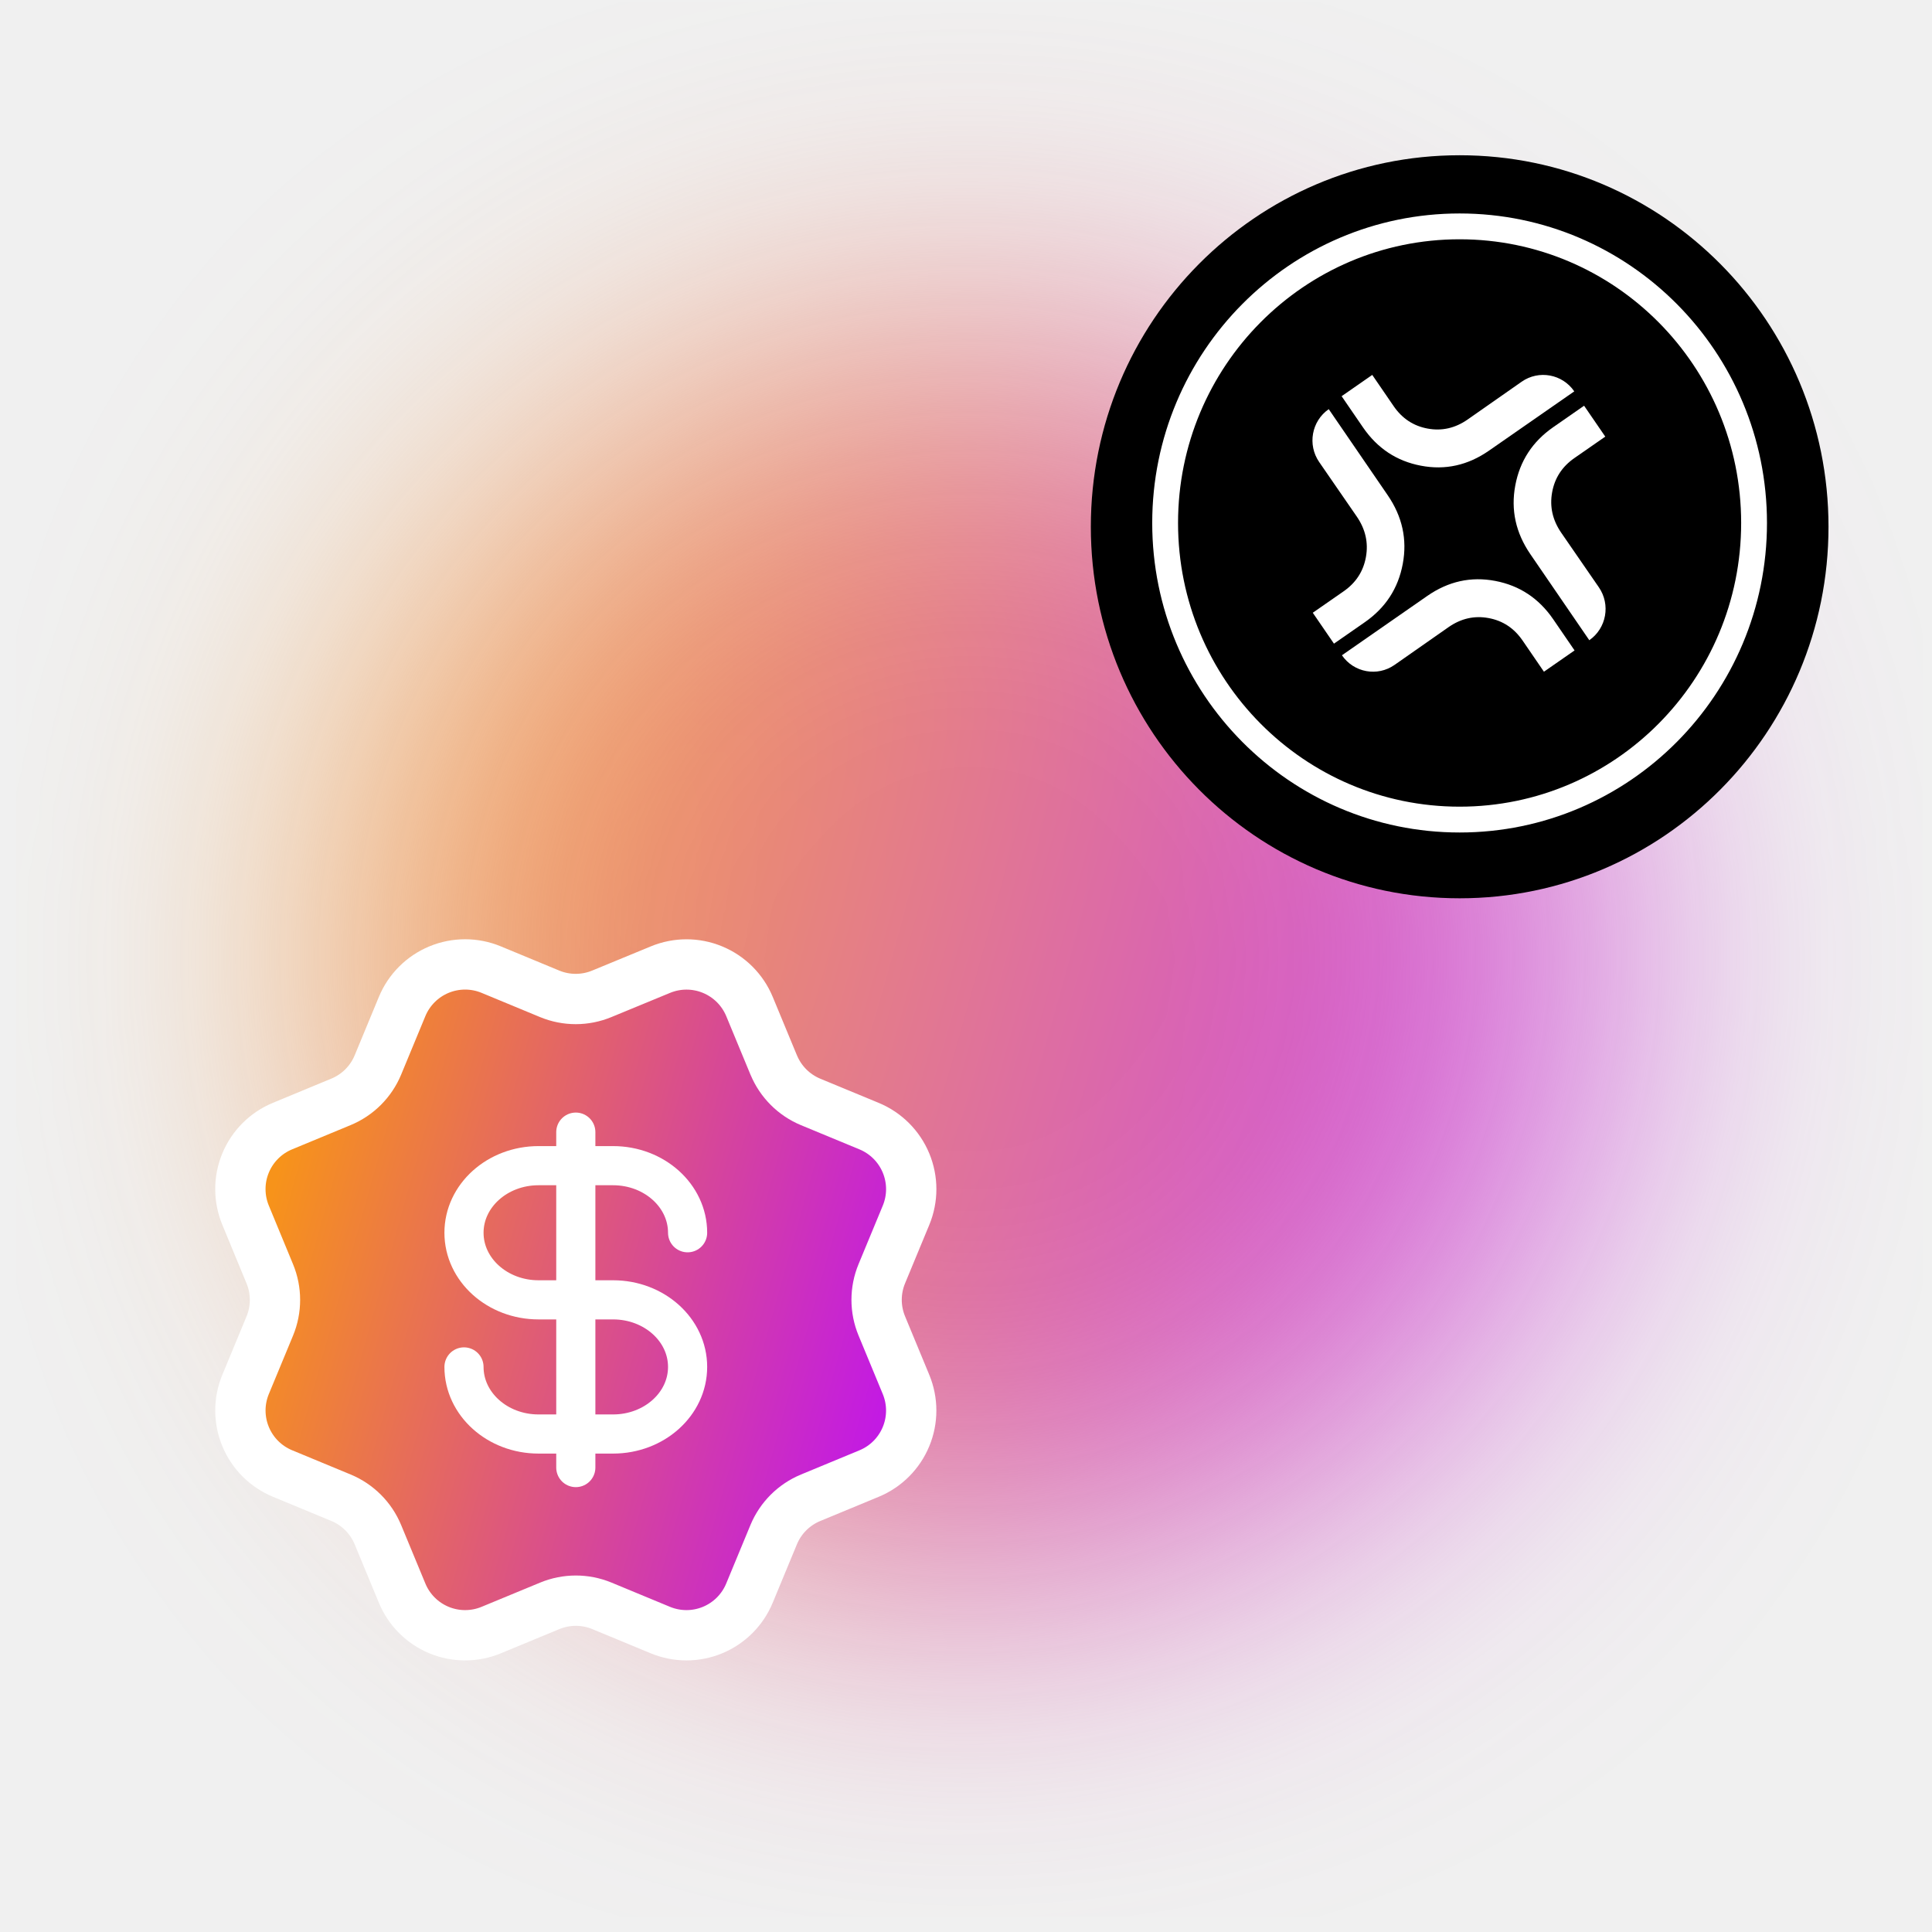
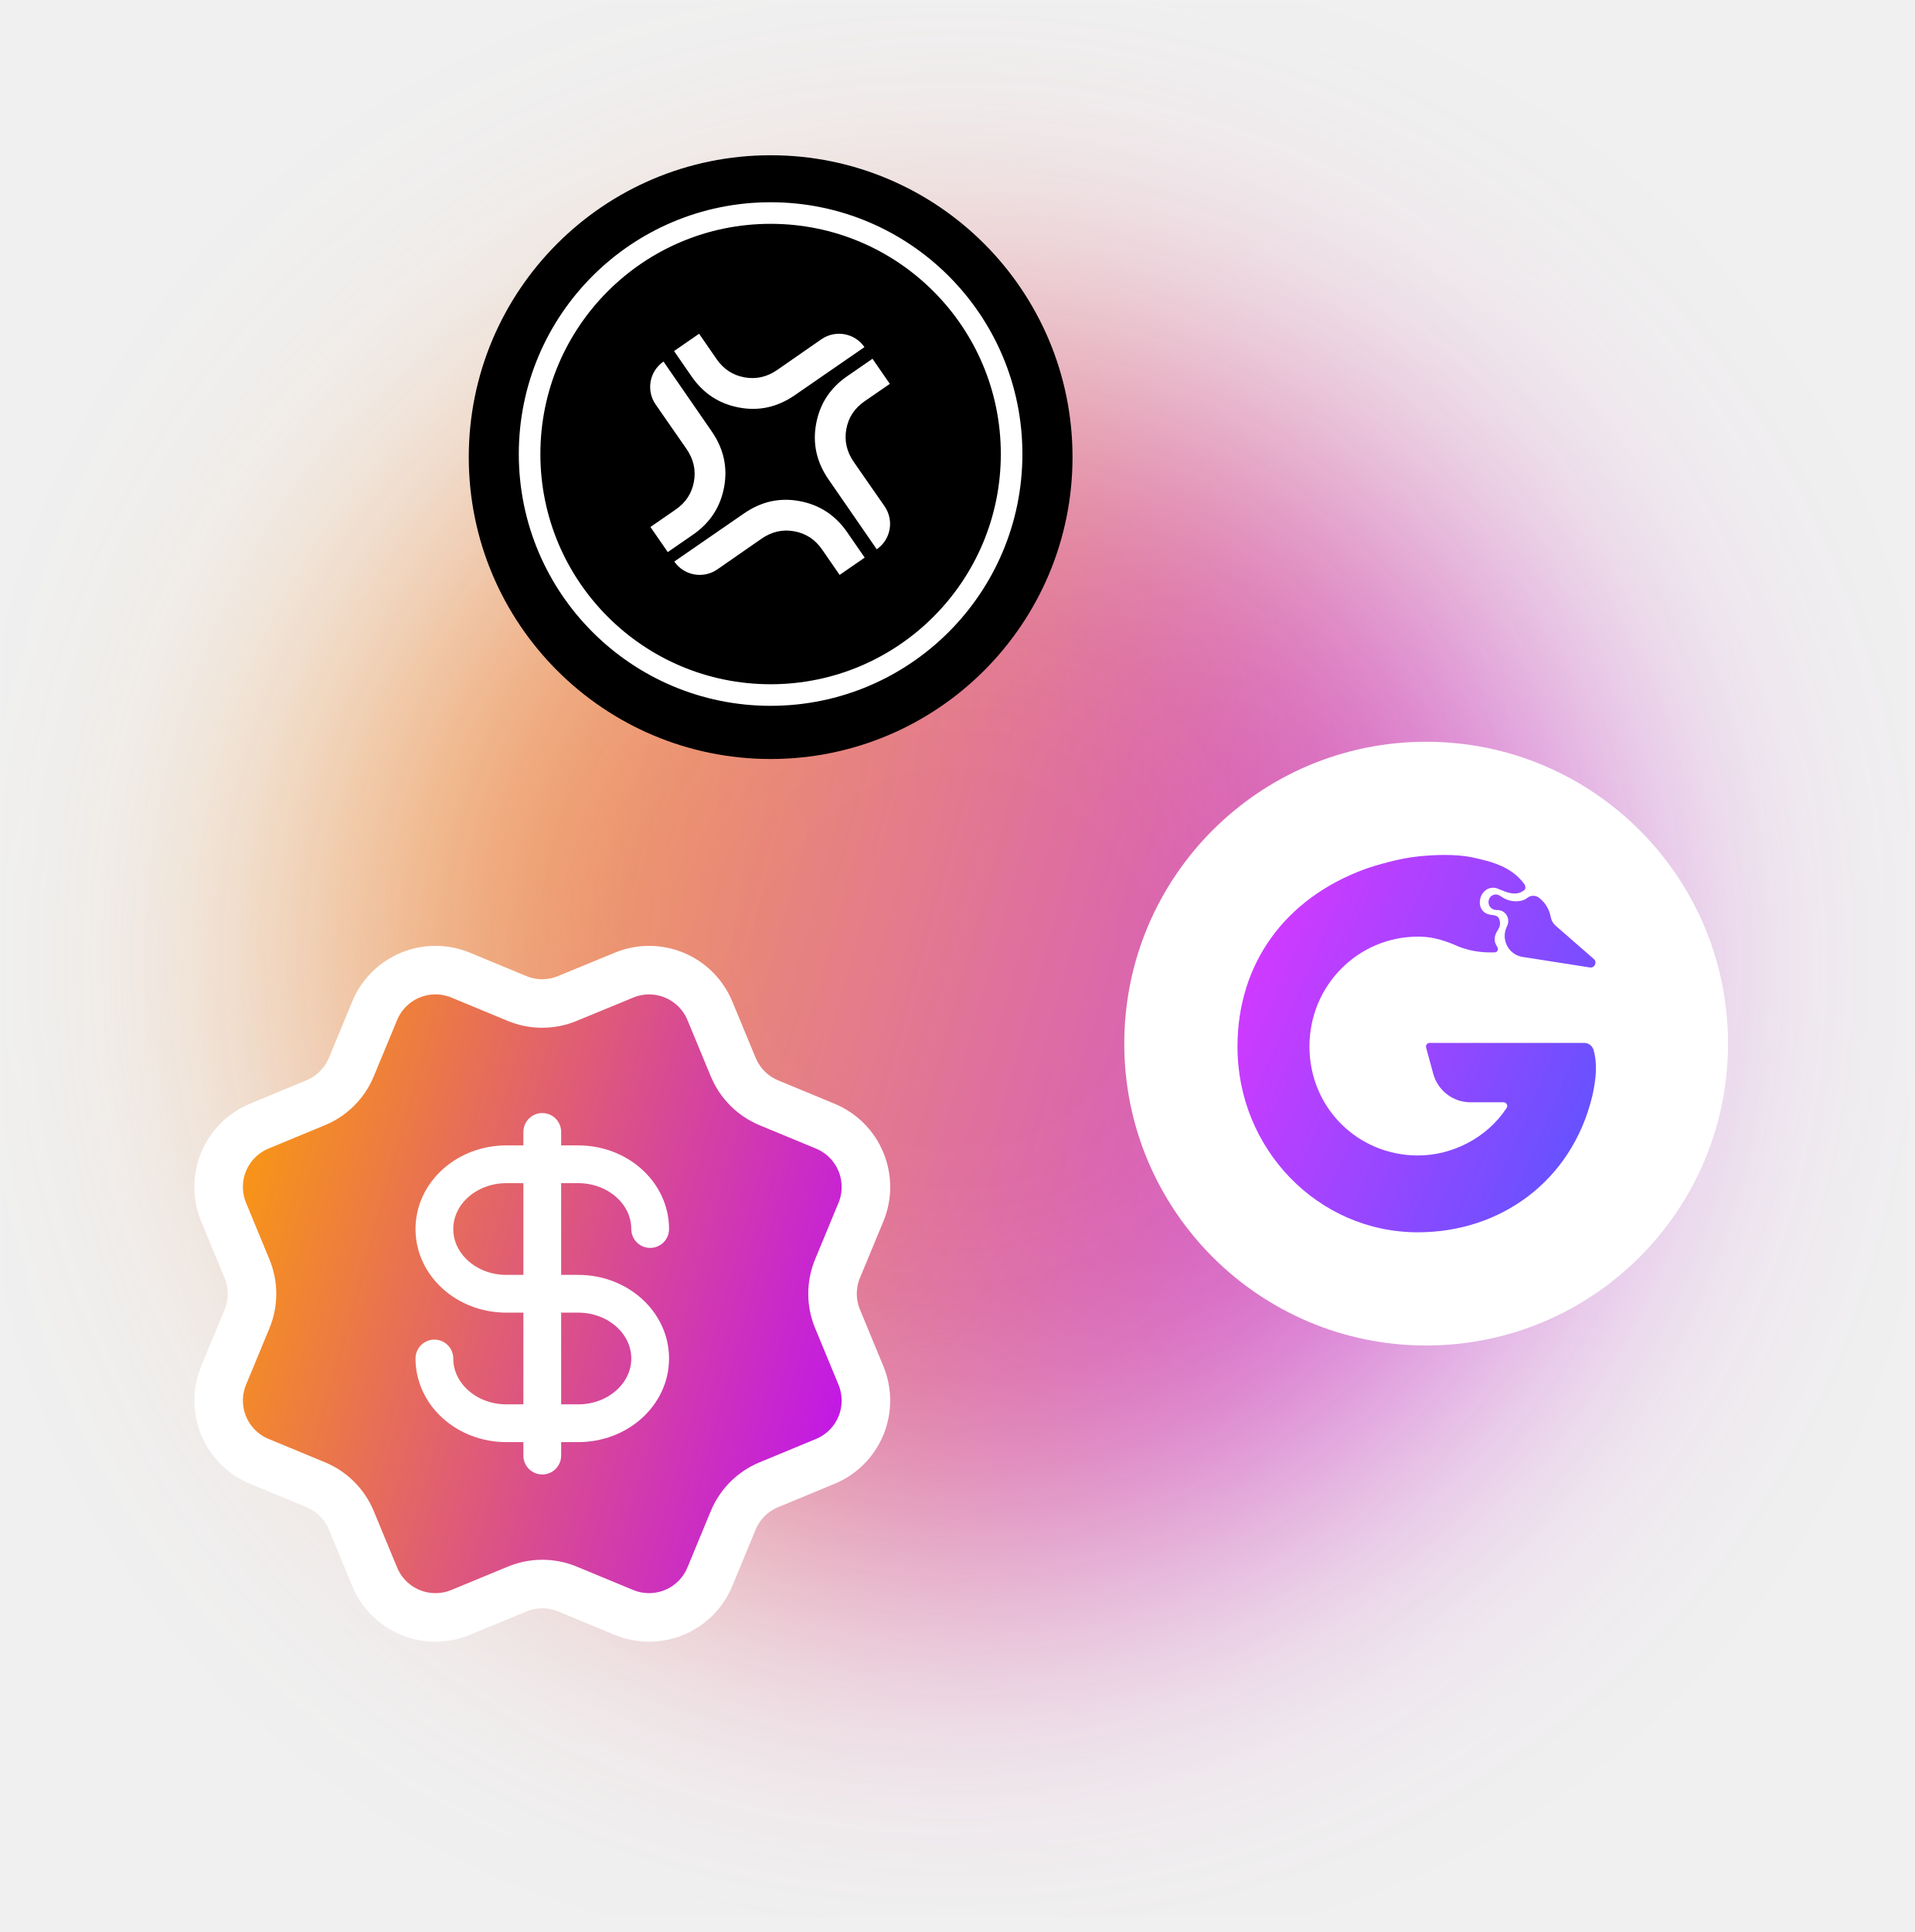
- <svg xmlns="http://www.w3.org/2000/svg" width="112" height="112" viewBox="0 0 112 112" fill="none">
-   <g filter="url(#filter0_f_3880_93247)">
-     <rect x="20.473" y="19.621" width="71.467" height="71.988" rx="35.734" fill="url(#paint0_linear_3880_93247)" fill-opacity="0.8" />
+ <svg xmlns="http://www.w3.org/2000/svg" width="111" height="112" viewBox="0 0 111 112" fill="none">
+   <g filter="url(#filter0_f_4108_74715)">
+     <rect x="19.649" y="19.621" width="71.467" height="71.988" rx="35.734" fill="url(#paint0_linear_4108_74715)" fill-opacity="0.8" />
  </g>
-   <path d="M46.991 63.879C46.023 63.477 45.255 62.707 44.854 61.739L44.855 61.745L43.449 58.35C43.048 57.382 42.278 56.613 41.31 56.212C40.342 55.81 39.254 55.81 38.285 56.211L34.891 57.611C33.923 58.013 32.835 58.014 31.866 57.614L28.475 56.209C27.507 55.808 26.419 55.808 25.45 56.209C24.482 56.61 23.712 57.38 23.311 58.348L21.906 61.742C21.504 62.709 20.734 63.476 19.767 63.876L16.376 65.281C15.896 65.479 15.46 65.771 15.093 66.138C14.726 66.505 14.434 66.941 14.236 67.421C14.037 67.9 13.934 68.414 13.935 68.934C13.935 69.453 14.037 69.967 14.236 70.447L15.639 73.843C16.04 74.811 16.041 75.899 15.641 76.867L14.236 80.258C13.836 81.227 13.836 82.314 14.238 83.282C14.639 84.25 15.408 85.019 16.376 85.42L19.77 86.826C20.738 87.228 21.506 87.997 21.907 88.966L23.313 92.36C23.714 93.328 24.483 94.096 25.451 94.497C26.418 94.898 27.506 94.898 28.473 94.498L31.867 93.094C32.835 92.693 33.922 92.692 34.891 93.092L38.282 94.497C39.251 94.898 40.339 94.898 41.307 94.497C42.276 94.096 43.045 93.326 43.446 92.358L44.852 88.964C45.254 87.996 46.023 87.228 46.992 86.827L50.383 85.423C50.863 85.224 51.299 84.933 51.666 84.566C52.033 84.199 52.324 83.763 52.523 83.283C52.722 82.803 52.824 82.289 52.824 81.77C52.824 81.251 52.721 80.737 52.523 80.257L51.12 76.867C50.717 75.898 50.718 74.809 51.119 73.84L52.524 70.449C52.925 69.48 52.925 68.392 52.524 67.424C52.123 66.455 51.353 65.686 50.385 65.284L46.991 63.879Z" fill="url(#paint1_linear_3880_93247)" stroke="white" stroke-width="2.917" stroke-linecap="round" stroke-linejoin="round" />
-   <path d="M26.898 79.242C26.898 81.39 28.833 83.131 31.219 83.131H35.54C37.927 83.131 39.861 81.39 39.861 79.242C39.861 77.094 37.927 75.353 35.54 75.353H31.219C28.833 75.353 26.898 73.612 26.898 71.464C26.898 69.317 28.833 67.575 31.219 67.575H35.54C37.927 67.575 39.861 69.317 39.861 71.464M33.38 65.631V85.076" stroke="white" stroke-width="2.269" stroke-linecap="round" stroke-linejoin="round" />
-   <g clip-path="url(#clip0_3880_93247)">
-     <path d="M106 30.537C106 18.643 96.427 9 84.618 9C72.81 9 63.237 18.643 63.237 30.537C63.237 42.432 72.81 52.075 84.618 52.075C96.427 52.075 106 42.432 106 30.537Z" fill="black" />
-     <path d="M84.615 47.512C94.042 47.512 101.685 39.814 101.685 30.318C101.685 20.821 94.042 13.123 84.615 13.123C75.187 13.123 67.544 20.821 67.544 30.318C67.544 39.814 75.187 47.512 84.615 47.512Z" stroke="white" stroke-width="1.497" />
-     <path d="M86.319 26.124C85.095 26.975 83.778 27.267 82.372 26.997C80.963 26.73 79.845 25.988 79.013 24.774L77.775 22.968L79.551 21.734L80.788 23.54C81.28 24.259 81.938 24.694 82.762 24.845C83.584 24.998 84.358 24.822 85.079 24.32L88.211 22.129C89.206 21.433 90.574 21.683 91.262 22.688L86.319 26.124Z" fill="white" />
-     <path d="M88.716 32.126C87.869 30.89 87.577 29.562 87.842 28.146C88.105 26.726 88.839 25.6 90.042 24.764L91.831 23.52L93.059 25.311L91.269 26.555C90.557 27.05 90.126 27.712 89.978 28.542C89.828 29.37 90.004 30.151 90.503 30.879L92.687 34.046C93.377 35.047 93.129 36.422 92.133 37.114L88.716 32.126Z" fill="white" />
-     <path d="M82.736 34.55C83.96 33.699 85.276 33.408 86.683 33.677C88.091 33.945 89.21 34.687 90.042 35.9L91.279 37.706L89.504 38.94L88.267 37.134C87.774 36.416 87.117 35.98 86.293 35.83C85.471 35.677 84.697 35.853 83.975 36.355L80.844 38.545C79.849 39.242 78.481 38.991 77.793 37.987L82.736 34.55Z" fill="white" />
-     <path d="M80.446 28.707C81.293 29.942 81.585 31.27 81.32 32.687C81.056 34.106 80.323 35.233 79.12 36.069L77.331 37.313L76.103 35.522L77.893 34.278C78.605 33.783 79.035 33.121 79.184 32.291C79.334 31.462 79.157 30.682 78.659 29.953L76.475 26.786C75.785 25.786 76.033 24.411 77.028 23.719L80.446 28.707Z" fill="white" />
+   <path d="M44.57 63.929C43.637 63.541 42.895 62.799 42.509 61.864L42.509 61.87L41.152 58.594C40.765 57.66 40.023 56.918 39.089 56.531C38.154 56.144 37.105 56.144 36.17 56.531L32.894 57.882C31.96 58.269 30.911 58.27 29.976 57.884L26.704 56.529C25.77 56.142 24.72 56.142 23.785 56.529C22.851 56.916 22.108 57.658 21.721 58.593L20.365 61.867C19.977 62.8 19.235 63.541 18.301 63.927L15.029 65.282C14.566 65.474 14.146 65.755 13.791 66.109C13.437 66.463 13.156 66.884 12.964 67.347C12.772 67.809 12.674 68.306 12.674 68.807C12.674 69.308 12.773 69.804 12.964 70.267L14.318 73.544C14.705 74.478 14.706 75.527 14.32 76.462L12.965 79.734C12.578 80.668 12.579 81.718 12.966 82.652C13.353 83.586 14.096 84.328 15.03 84.715L18.304 86.071C19.238 86.459 19.98 87.201 20.366 88.136L21.723 91.412C22.11 92.345 22.852 93.087 23.786 93.473C24.719 93.86 25.768 93.86 26.702 93.474L29.977 92.12C30.911 91.732 31.96 91.731 32.895 92.118L36.167 93.473C37.101 93.86 38.151 93.86 39.086 93.473C40.02 93.086 40.763 92.344 41.15 91.409L42.506 88.134C42.894 87.201 43.636 86.459 44.571 86.073L47.843 84.717C48.306 84.526 48.727 84.245 49.081 83.89C49.435 83.536 49.716 83.116 49.908 82.653C50.1 82.19 50.199 81.694 50.198 81.193C50.198 80.692 50.099 80.195 49.908 79.733L48.555 76.461C48.166 75.527 48.166 74.476 48.553 73.541L49.909 70.269C50.296 69.334 50.296 68.284 49.909 67.35C49.522 66.415 48.779 65.673 47.845 65.286L44.57 63.929Z" fill="url(#paint1_linear_4108_74715)" stroke="white" stroke-width="2.814" stroke-linecap="round" stroke-linejoin="round" />
+   <path d="M25.182 78.753C25.182 80.826 27.049 82.506 29.352 82.506H33.521C35.824 82.506 37.691 80.826 37.691 78.753C37.691 76.681 35.824 75.001 33.521 75.001H29.352C27.049 75.001 25.182 73.32 25.182 71.248C25.182 69.175 27.049 67.495 29.352 67.495H33.521C35.824 67.495 37.691 69.175 37.691 71.248M31.436 65.619V84.382" stroke="white" stroke-width="2.189" stroke-linecap="round" stroke-linejoin="round" />
+   <g clip-path="url(#clip0_4108_74715)">
+     <path d="M62.175 26.5C62.175 16.835 54.34 9 44.675 9C35.01 9 27.175 16.835 27.175 26.5C27.175 36.165 35.01 44 44.675 44C54.34 44 62.175 36.165 62.175 26.5Z" fill="black" />
+     <path d="M44.672 40.292C52.388 40.292 58.644 34.037 58.644 26.321C58.644 18.605 52.388 12.35 44.672 12.35C36.956 12.35 30.701 18.605 30.701 26.321C30.701 34.037 36.956 40.292 44.672 40.292Z" stroke="white" stroke-width="1.251" />
+     <path d="M46.067 22.915C45.065 23.606 43.988 23.843 42.837 23.624C41.684 23.407 40.768 22.804 40.088 21.818L39.075 20.35L40.528 19.348L41.54 20.815C41.943 21.399 42.481 21.753 43.156 21.875C43.828 21.999 44.462 21.856 45.053 21.448L47.616 19.669C48.43 19.103 49.55 19.306 50.113 20.122L46.067 22.915Z" fill="white" />
+     <path d="M48.029 27.79C47.336 26.786 47.097 25.707 47.314 24.556C47.529 23.402 48.13 22.487 49.114 21.808L50.579 20.797L51.584 22.253L50.119 23.263C49.536 23.666 49.183 24.203 49.062 24.878C48.939 25.551 49.084 26.185 49.492 26.777L51.279 29.35C51.844 30.163 51.641 31.28 50.826 31.843L48.029 27.79Z" fill="white" />
+     <path d="M43.135 29.761C44.136 29.07 45.214 28.833 46.365 29.052C47.518 29.269 48.434 29.872 49.114 30.858L50.127 32.325L48.674 33.328L47.661 31.861C47.258 31.277 46.721 30.923 46.046 30.8C45.373 30.676 44.74 30.82 44.149 31.227L41.586 33.007C40.772 33.573 39.652 33.37 39.089 32.553L43.135 29.761Z" fill="white" />
+     <path d="M41.261 25.012C41.954 26.016 42.192 27.095 41.975 28.246C41.76 29.399 41.16 30.315 40.175 30.994L38.711 32.005L37.706 30.549L39.171 29.538C39.753 29.136 40.106 28.599 40.227 27.924C40.35 27.251 40.206 26.617 39.797 26.025L38.01 23.451C37.445 22.638 37.648 21.521 38.463 20.959L41.261 25.012Z" fill="white" />
+   </g>
+   <rect x="65.175" y="43" width="35" height="35" rx="17.5" fill="white" />
+   <g clip-path="url(#clip1_4108_74715)">
+     <path fill-rule="evenodd" clip-rule="evenodd" d="M86.076 49.874C85.8 49.804 85.534 49.74 85.334 49.699C84.329 49.495 83.097 49.559 82.281 49.64C81.687 49.7 81.102 49.817 80.523 49.966C80.07 50.083 79.526 50.236 79.106 50.39C74.499 52.09 71.738 55.853 71.738 60.68C71.738 66.621 76.419 71.438 82.194 71.438C86.99 71.438 91.106 68.466 92.298 63.574C92.317 63.498 92.335 63.415 92.353 63.33C92.518 62.516 92.614 61.657 92.377 60.862C92.305 60.622 92.09 60.458 91.845 60.458H82.875C82.855 60.458 82.835 60.461 82.816 60.467C82.705 60.5 82.642 60.619 82.674 60.733L83.084 62.241C83.35 63.221 84.232 63.9 85.239 63.9H87.157C87.328 63.9 87.435 64.086 87.34 64.23C86.207 65.963 84.19 66.984 82.199 66.984C78.734 66.984 75.911 64.234 75.911 60.669C75.911 57.105 78.754 54.298 82.199 54.298C82.249 54.298 82.299 54.299 82.349 54.3C83.1 54.311 83.822 54.548 84.51 54.853C84.68 54.928 84.896 54.995 85.094 55.048C85.458 55.146 85.833 55.197 86.21 55.209C86.358 55.214 86.516 55.215 86.656 55.209C86.806 55.203 86.881 55.044 86.807 54.913L86.733 54.78C86.593 54.529 86.636 54.223 86.792 53.982C86.88 53.847 86.946 53.71 86.955 53.596C86.966 53.446 86.94 53.318 86.877 53.212C86.811 53.102 86.678 53.065 86.551 53.052C86.432 53.039 86.281 53.012 86.166 52.957C85.486 52.628 85.78 51.477 86.534 51.463C86.636 51.461 86.737 51.477 86.835 51.519C86.877 51.537 86.92 51.554 86.961 51.572C87.292 51.711 87.639 51.844 87.992 51.78C88.103 51.76 88.229 51.7 88.37 51.599C88.459 51.535 88.441 51.356 88.377 51.267C87.825 50.496 86.99 50.107 86.076 49.874ZM90.178 53.66L92.393 55.592C92.606 55.778 92.446 56.128 92.169 56.085L88.26 55.473C87.464 55.349 87.005 54.49 87.338 53.749L87.377 53.664C87.454 53.492 87.454 53.295 87.377 53.123C87.281 52.91 87.075 52.769 86.844 52.758L86.72 52.752C86.436 52.739 86.235 52.467 86.303 52.189L86.306 52.176C86.374 51.896 86.692 51.765 86.934 51.918L87.107 52.026C87.437 52.234 87.835 52.301 88.214 52.211C88.327 52.184 88.434 52.133 88.525 52.06L88.54 52.049C88.746 51.887 89.035 51.891 89.236 52.059L89.288 52.102C89.578 52.344 89.782 52.675 89.87 53.044L89.911 53.217C89.952 53.389 90.046 53.544 90.178 53.66Z" fill="url(#paint2_linear_4108_74715)" />
  </g>
  <defs>
-     <filter id="filter0_f_3880_93247" x="0.978" y="0.125" width="110.459" height="110.979" filterUnits="userSpaceOnUse" color-interpolation-filters="sRGB">
+     <filter id="filter0_f_4108_74715" x="0.153" y="0.125" width="110.459" height="110.979" filterUnits="userSpaceOnUse" color-interpolation-filters="sRGB">
      <feFlood flood-opacity="0" result="BackgroundImageFix" />
      <feBlend mode="normal" in="SourceGraphic" in2="BackgroundImageFix" result="shape" />
-       <feGaussianBlur stdDeviation="9.748" result="effect1_foregroundBlur_3880_93247" />
+       <feGaussianBlur stdDeviation="9.748" result="effect1_foregroundBlur_4108_74715" />
    </filter>
-     <linearGradient id="paint0_linear_3880_93247" x1="20.473" y1="56.059" x2="86.787" y2="74.546" gradientUnits="userSpaceOnUse">
+     <linearGradient id="paint0_linear_4108_74715" x1="19.649" y1="56.059" x2="85.962" y2="74.546" gradientUnits="userSpaceOnUse">
      <stop stop-color="#F7931A" />
      <stop offset="1" stop-color="#C31AE3" />
    </linearGradient>
-     <linearGradient id="paint1_linear_3880_93247" x1="13.935" y1="75.593" x2="49.982" y2="85.716" gradientUnits="userSpaceOnUse">
+     <linearGradient id="paint1_linear_4108_74715" x1="12.674" y1="75.233" x2="47.456" y2="85" gradientUnits="userSpaceOnUse">
      <stop stop-color="#F7931A" />
      <stop offset="1" stop-color="#C31AE3" />
    </linearGradient>
-     <clipPath id="clip0_3880_93247">
-       <rect width="42.763" height="43.075" fill="white" transform="translate(63.2368 9)" />
+     <linearGradient id="paint2_linear_4108_74715" x1="92.519" y1="71.438" x2="67.043" y2="60.326" gradientUnits="userSpaceOnUse">
+       <stop stop-color="#5855FF" />
+       <stop offset="1" stop-color="#E036FF" />
+     </linearGradient>
+     <clipPath id="clip0_4108_74715">
+       <rect width="35" height="35" fill="white" transform="translate(27.1754 9)" />
+     </clipPath>
+     <clipPath id="clip1_4108_74715">
+       <rect width="22.969" height="22.969" fill="white" transform="translate(70.6442 49.0156)" />
    </clipPath>
  </defs>
</svg>
